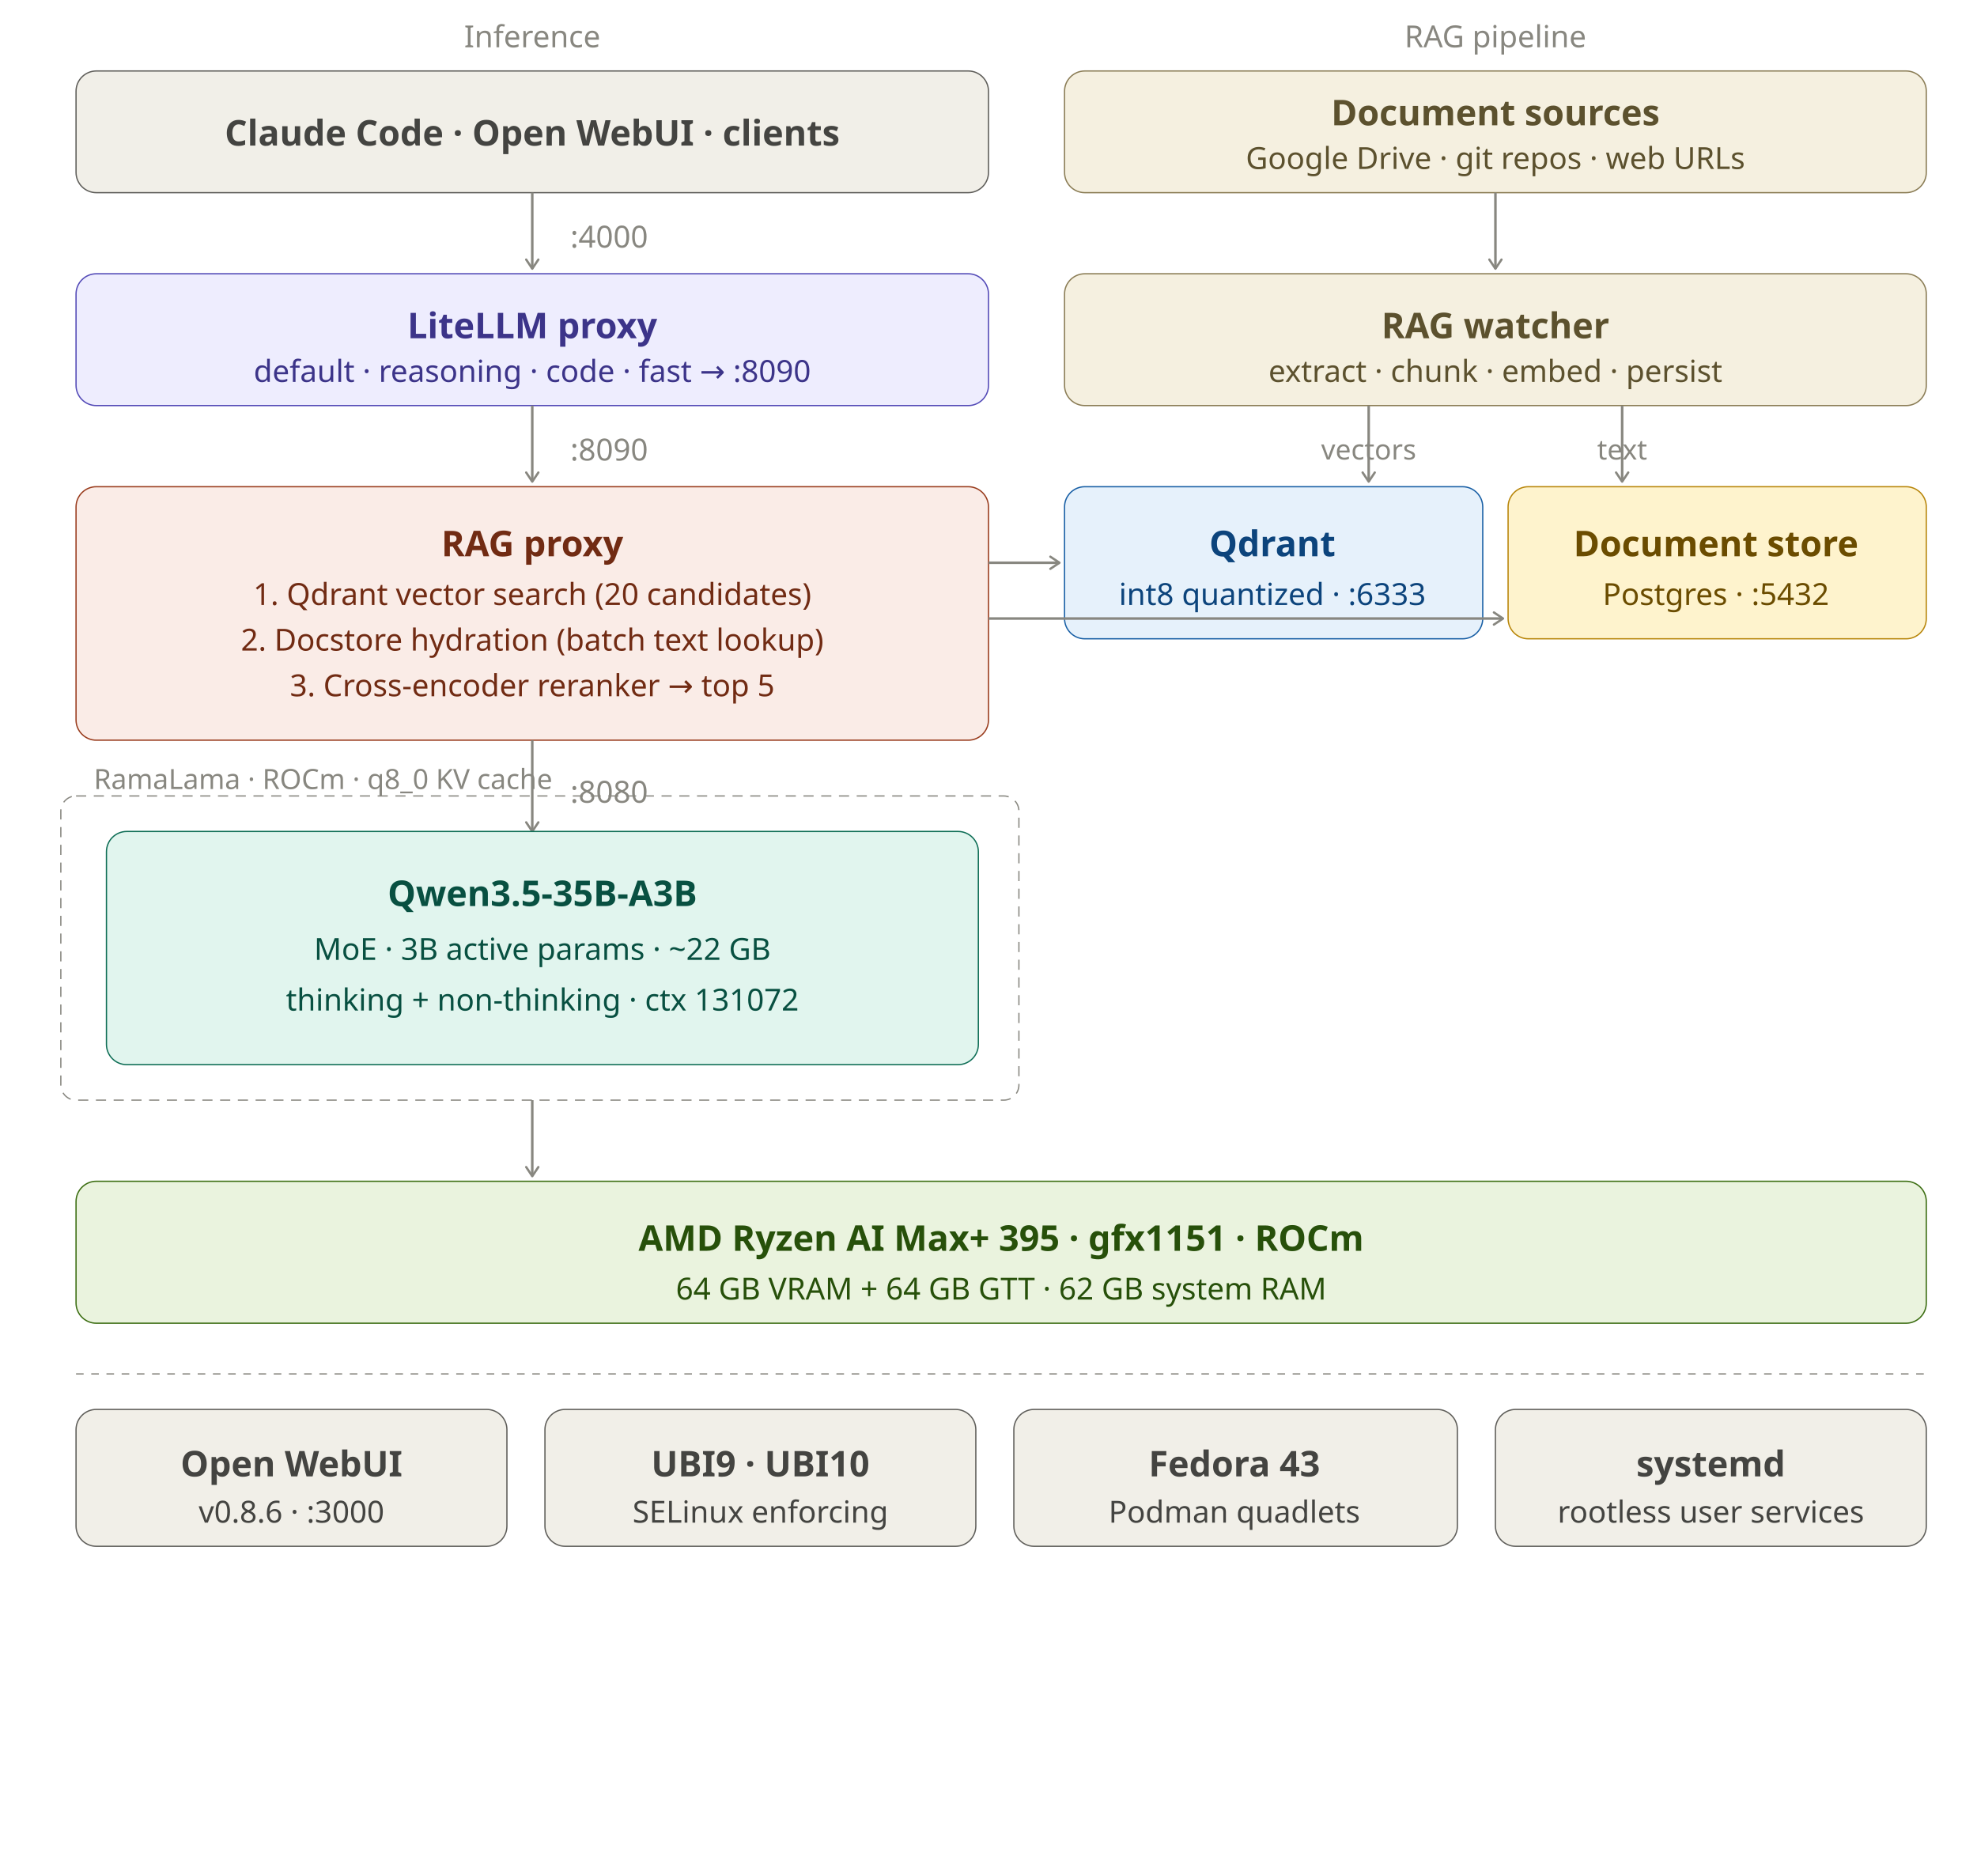
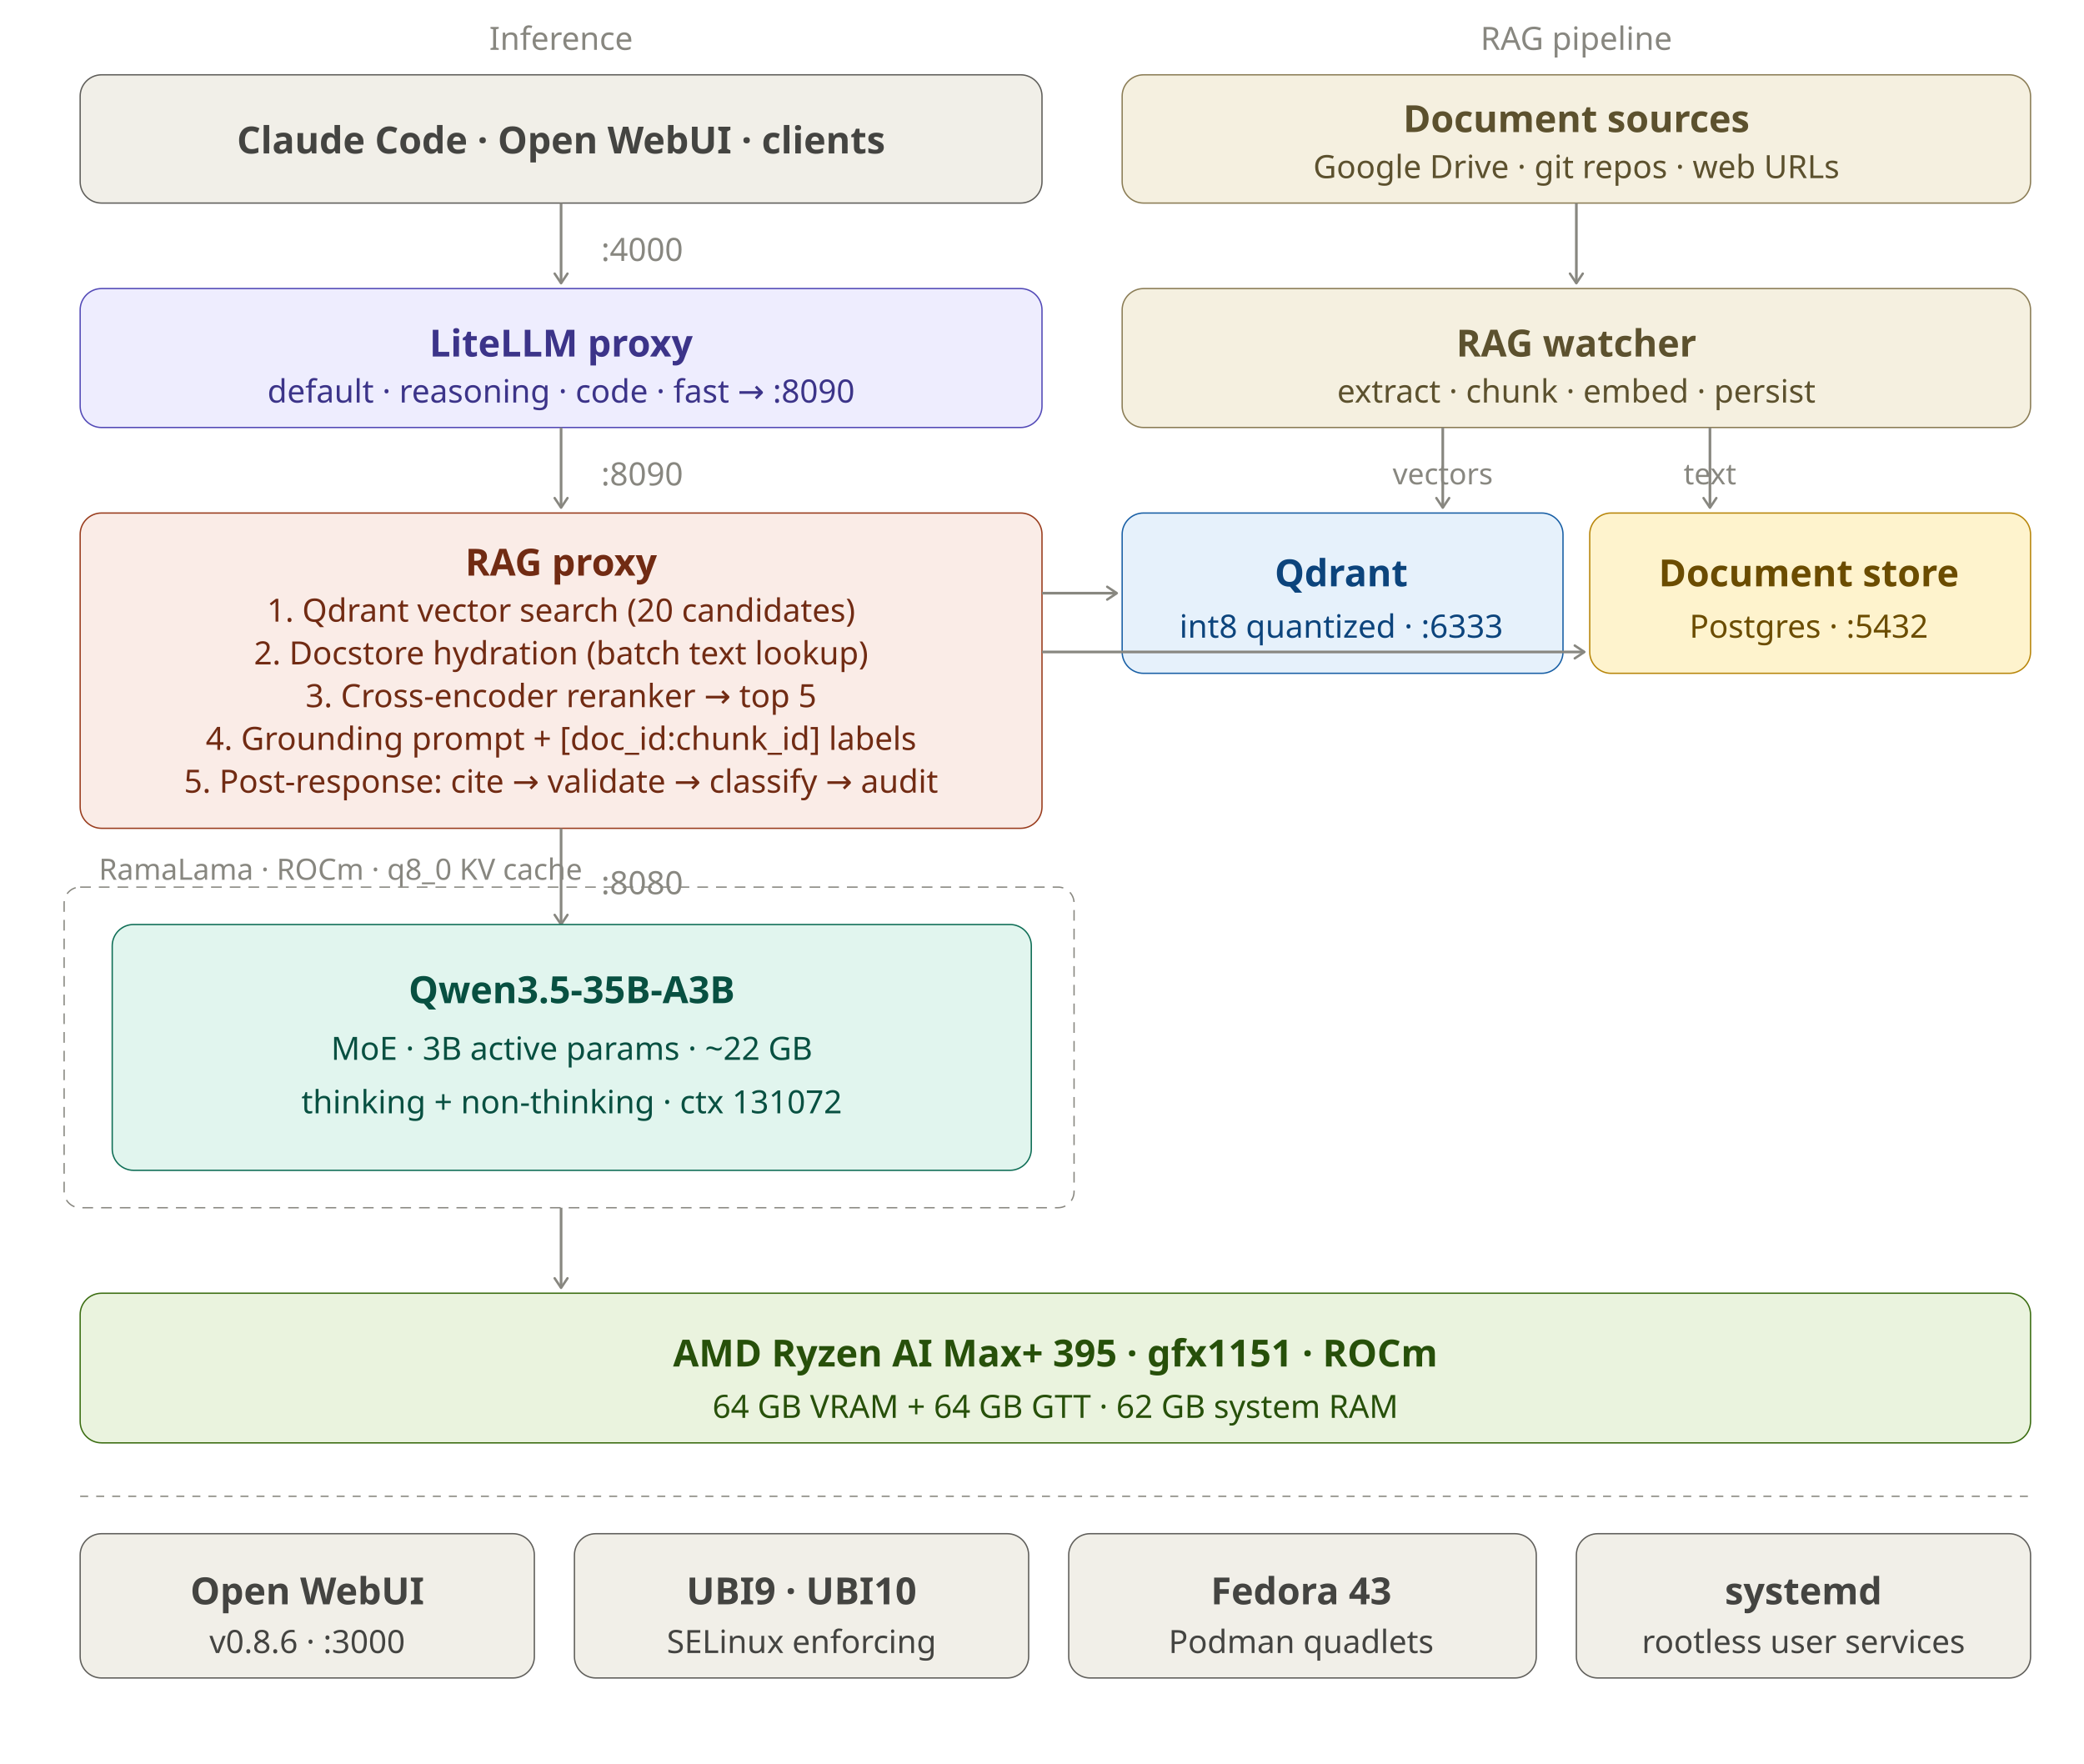
- <svg xmlns="http://www.w3.org/2000/svg" width="100%" viewBox="0 0 780 740" style="font-family:system-ui,sans-serif;background:transparent">
+ <svg xmlns="http://www.w3.org/2000/svg" width="100%" viewBox="0 0 780 660" style="font-family:system-ui,sans-serif;background:transparent">
  <defs>
    <marker id="arrow" viewBox="0 0 10 10" refX="8" refY="5" markerWidth="6" markerHeight="6" orient="auto-start-reverse">
      <path d="M2 1L8 5L2 9" fill="none" stroke="context-stroke" stroke-width="1.5" stroke-linecap="round" stroke-linejoin="round" />
    </marker>
    <style>
    text { fill: #2C2C2A; }
    .th  { font-size:14px; font-weight:600; }
    .ts  { font-size:12px; font-weight:400; }
    .tl  { font-size:11px; font-weight:400; }
    .c-gray-fill    { fill:#F1EFE8; stroke:#5F5E5A; }
    .c-purple-fill  { fill:#EEEDFE; stroke:#534AB7; }
    .c-teal-fill    { fill:#E1F5EE; stroke:#0F6E56; }
    .c-coral-fill   { fill:#FAECE7; stroke:#993C1D; }
    .c-blue-fill    { fill:#E6F1FB; stroke:#185FA5; }
    .c-green-fill   { fill:#EAF3DE; stroke:#3B6D11; }
    .c-sand-fill    { fill:#F5F0E0; stroke:#8B7D56; }
    .c-amber-fill   { fill:#FEF3CD; stroke:#B8860B; }
    .c-gray-text    { fill:#444441; }
    .c-purple-text  { fill:#3C3489; }
    .c-teal-text    { fill:#085041; }
    .c-coral-text   { fill:#712B13; }
    .c-blue-text    { fill:#0C447C; }
    .c-green-text   { fill:#27500A; }
    .c-sand-text    { fill:#5C512E; }
    .c-amber-text   { fill:#6B4C00; }
    .muted          { fill:#888780; }
    @media (prefers-color-scheme:dark) {
      text              { fill:#D3D1C7; }
      .c-gray-fill      { fill:#444441; stroke:#B4B2A9; }
      .c-purple-fill    { fill:#3C3489; stroke:#AFA9EC; }
      .c-teal-fill      { fill:#085041; stroke:#5DCAA5; }
      .c-coral-fill     { fill:#712B13; stroke:#F0997B; }
      .c-blue-fill      { fill:#0C447C; stroke:#85B7EB; }
      .c-green-fill     { fill:#27500A; stroke:#97C459; }
      .c-sand-fill      { fill:#4A4328; stroke:#C4B882; }
      .c-amber-fill     { fill:#4A3800; stroke:#D4A017; }
      .c-gray-text      { fill:#D3D1C7; }
      .c-purple-text    { fill:#CECBF6; }
      .c-teal-text      { fill:#9FE1CB; }
      .c-coral-text     { fill:#F5C4B3; }
      .c-blue-text      { fill:#B5D4F4; }
      .c-green-text     { fill:#C0DD97; }
      .c-sand-text      { fill:#D8CFA0; }
      .c-amber-text     { fill:#E8C84A; }
      .muted            { fill:#B4B2A9; }
    }
  </style>
  </defs>
  <text class="ts muted" x="210" y="14" text-anchor="middle" dominant-baseline="central">Inference</text>
  <text class="ts muted" x="590" y="14" text-anchor="middle" dominant-baseline="central">RAG pipeline</text>
  <rect x="30" y="28" width="360" height="48" rx="8" stroke-width="0.5" class="c-gray-fill" />
  <text class="th c-gray-text" x="210" y="52" text-anchor="middle" dominant-baseline="central">Claude Code · Open WebUI · clients</text>
  <rect x="420" y="28" width="340" height="48" rx="8" stroke-width="0.5" class="c-sand-fill" />
  <text class="th c-sand-text" x="590" y="44" text-anchor="middle" dominant-baseline="central">Document sources</text>
  <text class="ts c-sand-text" x="590" y="62" text-anchor="middle" dominant-baseline="central">Google Drive · git repos · web URLs</text>
  <line x1="210" y1="76" x2="210" y2="106" stroke="#888780" stroke-width="1" marker-end="url(#arrow)" />
  <text class="ts muted" x="225" y="93" dominant-baseline="central">:4000</text>
  <line x1="590" y1="76" x2="590" y2="106" stroke="#888780" stroke-width="1" marker-end="url(#arrow)" />
  <rect x="30" y="108" width="360" height="52" rx="8" stroke-width="0.5" class="c-purple-fill" />
  <text class="th c-purple-text" x="210" y="128" text-anchor="middle" dominant-baseline="central">LiteLLM proxy</text>
  <text class="ts c-purple-text" x="210" y="146" text-anchor="middle" dominant-baseline="central">default · reasoning · code · fast → :8090</text>
  <rect x="420" y="108" width="340" height="52" rx="8" stroke-width="0.5" class="c-sand-fill" />
  <text class="th c-sand-text" x="590" y="128" text-anchor="middle" dominant-baseline="central">RAG watcher</text>
  <text class="ts c-sand-text" x="590" y="146" text-anchor="middle" dominant-baseline="central">extract · chunk · embed · persist</text>
  <line x1="210" y1="160" x2="210" y2="190" stroke="#888780" stroke-width="1" marker-end="url(#arrow)" />
  <text class="ts muted" x="225" y="177" dominant-baseline="central">:8090</text>
  <line x1="540" y1="160" x2="540" y2="190" stroke="#888780" stroke-width="1" marker-end="url(#arrow)" />
  <text class="tl muted" x="540" y="177" text-anchor="middle" dominant-baseline="central">vectors</text>
  <line x1="640" y1="160" x2="640" y2="190" stroke="#888780" stroke-width="1" marker-end="url(#arrow)" />
  <text class="tl muted" x="640" y="177" text-anchor="middle" dominant-baseline="central">text</text>
-   <rect x="30" y="192" width="360" height="100" rx="8" stroke-width="0.5" class="c-coral-fill" />
-   <text class="th c-coral-text" x="210" y="214" text-anchor="middle" dominant-baseline="central">RAG proxy</text>
-   <text class="ts c-coral-text" x="210" y="234" text-anchor="middle" dominant-baseline="central">1. Qdrant vector search (20 candidates)</text>
-   <text class="ts c-coral-text" x="210" y="252" text-anchor="middle" dominant-baseline="central">2. Docstore hydration (batch text lookup)</text>
-   <text class="ts c-coral-text" x="210" y="270" text-anchor="middle" dominant-baseline="central">3. Cross-encoder reranker → top 5</text>
+   <rect x="30" y="192" width="360" height="118" rx="8" stroke-width="0.5" class="c-coral-fill" />
+   <text class="th c-coral-text" x="210" y="210" text-anchor="middle" dominant-baseline="central">RAG proxy</text>
+   <text class="ts c-coral-text" x="210" y="228" text-anchor="middle" dominant-baseline="central">1. Qdrant vector search (20 candidates)</text>
+   <text class="ts c-coral-text" x="210" y="244" text-anchor="middle" dominant-baseline="central">2. Docstore hydration (batch text lookup)</text>
+   <text class="ts c-coral-text" x="210" y="260" text-anchor="middle" dominant-baseline="central">3. Cross-encoder reranker → top 5</text>
+   <text class="ts c-coral-text" x="210" y="276" text-anchor="middle" dominant-baseline="central">4. Grounding prompt + [doc_id:chunk_id] labels</text>
+   <text class="ts c-coral-text" x="210" y="292" text-anchor="middle" dominant-baseline="central">5. Post-response: cite → validate → classify → audit</text>
  <rect x="420" y="192" width="165" height="60" rx="8" stroke-width="0.5" class="c-blue-fill" />
  <text class="th c-blue-text" x="502" y="214" text-anchor="middle" dominant-baseline="central">Qdrant</text>
  <text class="ts c-blue-text" x="502" y="234" text-anchor="middle" dominant-baseline="central">int8 quantized · :6333</text>
  <rect x="595" y="192" width="165" height="60" rx="8" stroke-width="0.5" class="c-amber-fill" />
  <text class="th c-amber-text" x="677" y="214" text-anchor="middle" dominant-baseline="central">Document store</text>
  <text class="ts c-amber-text" x="677" y="234" text-anchor="middle" dominant-baseline="central">Postgres · :5432</text>
  <line x1="390" y1="222" x2="418" y2="222" stroke="#888780" stroke-width="1" marker-end="url(#arrow)" />
  <line x1="390" y1="244" x2="593" y2="244" stroke="#888780" stroke-width="1" marker-end="url(#arrow)" />
-   <line x1="210" y1="292" x2="210" y2="328" stroke="#888780" stroke-width="1" marker-end="url(#arrow)" />
-   <text class="ts muted" x="225" y="312" dominant-baseline="central">:8080</text>
-   <rect x="24" y="314" width="378" height="120" rx="6" fill="none" stroke-dasharray="4 3" stroke-width="0.5" stroke="#888780" />
-   <text class="tl muted" x="37" y="307" dominant-baseline="central">RamaLama · ROCm · q8_0 KV cache</text>
-   <rect x="42" y="328" width="344" height="92" rx="8" stroke-width="0.5" class="c-teal-fill" />
-   <text class="th c-teal-text" x="214" y="352" text-anchor="middle" dominant-baseline="central">Qwen3.5-35B-A3B</text>
-   <text class="ts c-teal-text" x="214" y="374" text-anchor="middle" dominant-baseline="central">MoE · 3B active params · ~22 GB</text>
-   <text class="ts c-teal-text" x="214" y="394" text-anchor="middle" dominant-baseline="central">thinking + non-thinking · ctx 131072</text>
-   <line x1="210" y1="434" x2="210" y2="464" stroke="#888780" stroke-width="1" marker-end="url(#arrow)" />
-   <rect x="30" y="466" width="730" height="56" rx="8" stroke-width="0.5" class="c-green-fill" />
-   <text class="th c-green-text" x="395" y="488" text-anchor="middle" dominant-baseline="central">AMD Ryzen AI Max+ 395 · gfx1151 · ROCm</text>
-   <text class="ts c-green-text" x="395" y="508" text-anchor="middle" dominant-baseline="central">64 GB VRAM + 64 GB GTT · 62 GB system RAM</text>
-   <line x1="30" y1="542" x2="760" y2="542" stroke-dasharray="3 3" stroke-width="0.5" stroke="#888780" />
-   <rect x="30" y="556" width="170" height="54" rx="8" stroke-width="0.5" class="c-gray-fill" />
-   <text class="th c-gray-text" x="115" y="577" text-anchor="middle" dominant-baseline="central">Open WebUI</text>
-   <text class="ts c-gray-text" x="115" y="596" text-anchor="middle" dominant-baseline="central">v0.8.6 · :3000</text>
-   <rect x="215" y="556" width="170" height="54" rx="8" stroke-width="0.5" class="c-gray-fill" />
-   <text class="th c-gray-text" x="300" y="577" text-anchor="middle" dominant-baseline="central">UBI9 · UBI10</text>
-   <text class="ts c-gray-text" x="300" y="596" text-anchor="middle" dominant-baseline="central">SELinux enforcing</text>
-   <rect x="400" y="556" width="175" height="54" rx="8" stroke-width="0.5" class="c-gray-fill" />
-   <text class="th c-gray-text" x="487" y="577" text-anchor="middle" dominant-baseline="central">Fedora 43</text>
-   <text class="ts c-gray-text" x="487" y="596" text-anchor="middle" dominant-baseline="central">Podman quadlets</text>
-   <rect x="590" y="556" width="170" height="54" rx="8" stroke-width="0.5" class="c-gray-fill" />
-   <text class="th c-gray-text" x="675" y="577" text-anchor="middle" dominant-baseline="central">systemd</text>
-   <text class="ts c-gray-text" x="675" y="596" text-anchor="middle" dominant-baseline="central">rootless user services</text>
+   <line x1="210" y1="310" x2="210" y2="346" stroke="#888780" stroke-width="1" marker-end="url(#arrow)" />
+   <text class="ts muted" x="225" y="330" dominant-baseline="central">:8080</text>
+   <rect x="24" y="332" width="378" height="120" rx="6" fill="none" stroke-dasharray="4 3" stroke-width="0.5" stroke="#888780" />
+   <text class="tl muted" x="37" y="325" dominant-baseline="central">RamaLama · ROCm · q8_0 KV cache</text>
+   <rect x="42" y="346" width="344" height="92" rx="8" stroke-width="0.5" class="c-teal-fill" />
+   <text class="th c-teal-text" x="214" y="370" text-anchor="middle" dominant-baseline="central">Qwen3.5-35B-A3B</text>
+   <text class="ts c-teal-text" x="214" y="392" text-anchor="middle" dominant-baseline="central">MoE · 3B active params · ~22 GB</text>
+   <text class="ts c-teal-text" x="214" y="412" text-anchor="middle" dominant-baseline="central">thinking + non-thinking · ctx 131072</text>
+   <line x1="210" y1="452" x2="210" y2="482" stroke="#888780" stroke-width="1" marker-end="url(#arrow)" />
+   <rect x="30" y="484" width="730" height="56" rx="8" stroke-width="0.5" class="c-green-fill" />
+   <text class="th c-green-text" x="395" y="506" text-anchor="middle" dominant-baseline="central">AMD Ryzen AI Max+ 395 · gfx1151 · ROCm</text>
+   <text class="ts c-green-text" x="395" y="526" text-anchor="middle" dominant-baseline="central">64 GB VRAM + 64 GB GTT · 62 GB system RAM</text>
+   <line x1="30" y1="560" x2="760" y2="560" stroke-dasharray="3 3" stroke-width="0.5" stroke="#888780" />
+   <rect x="30" y="574" width="170" height="54" rx="8" stroke-width="0.5" class="c-gray-fill" />
+   <text class="th c-gray-text" x="115" y="595" text-anchor="middle" dominant-baseline="central">Open WebUI</text>
+   <text class="ts c-gray-text" x="115" y="614" text-anchor="middle" dominant-baseline="central">v0.8.6 · :3000</text>
+   <rect x="215" y="574" width="170" height="54" rx="8" stroke-width="0.5" class="c-gray-fill" />
+   <text class="th c-gray-text" x="300" y="595" text-anchor="middle" dominant-baseline="central">UBI9 · UBI10</text>
+   <text class="ts c-gray-text" x="300" y="614" text-anchor="middle" dominant-baseline="central">SELinux enforcing</text>
+   <rect x="400" y="574" width="175" height="54" rx="8" stroke-width="0.5" class="c-gray-fill" />
+   <text class="th c-gray-text" x="487" y="595" text-anchor="middle" dominant-baseline="central">Fedora 43</text>
+   <text class="ts c-gray-text" x="487" y="614" text-anchor="middle" dominant-baseline="central">Podman quadlets</text>
+   <rect x="590" y="574" width="170" height="54" rx="8" stroke-width="0.5" class="c-gray-fill" />
+   <text class="th c-gray-text" x="675" y="595" text-anchor="middle" dominant-baseline="central">systemd</text>
+   <text class="ts c-gray-text" x="675" y="614" text-anchor="middle" dominant-baseline="central">rootless user services</text>
</svg>
